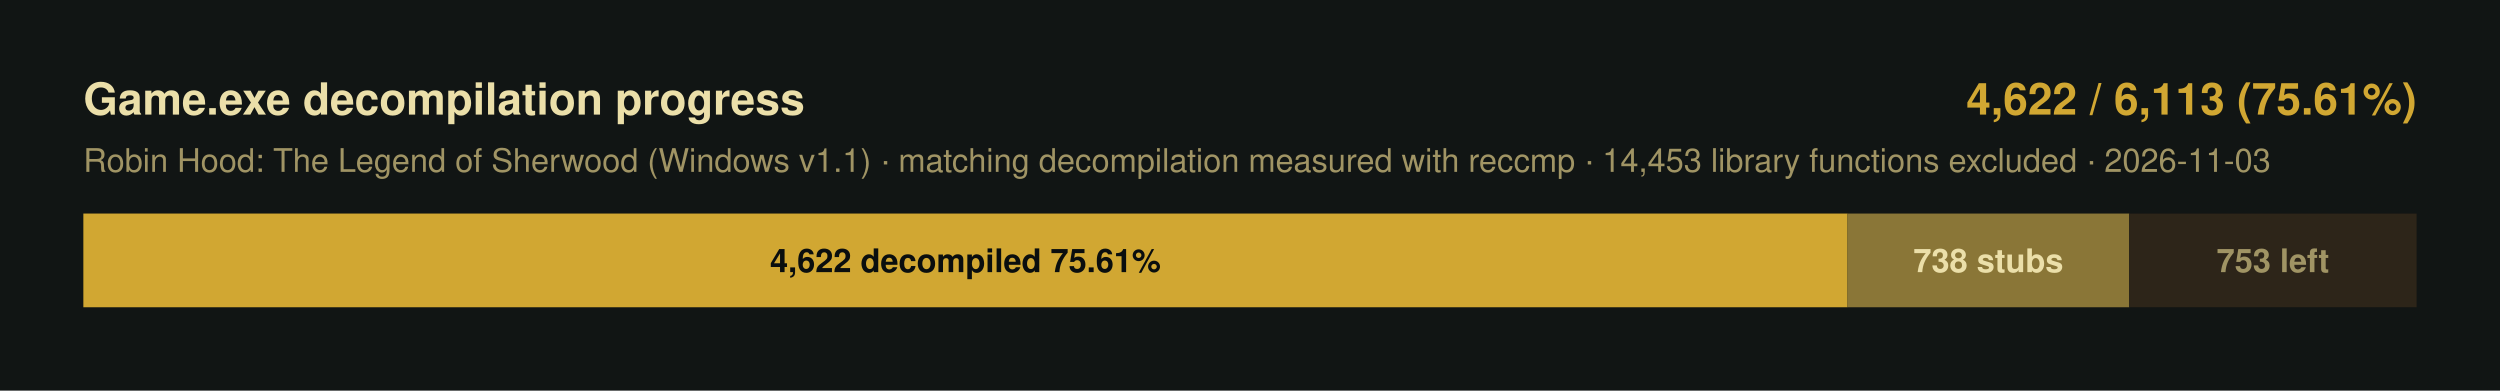
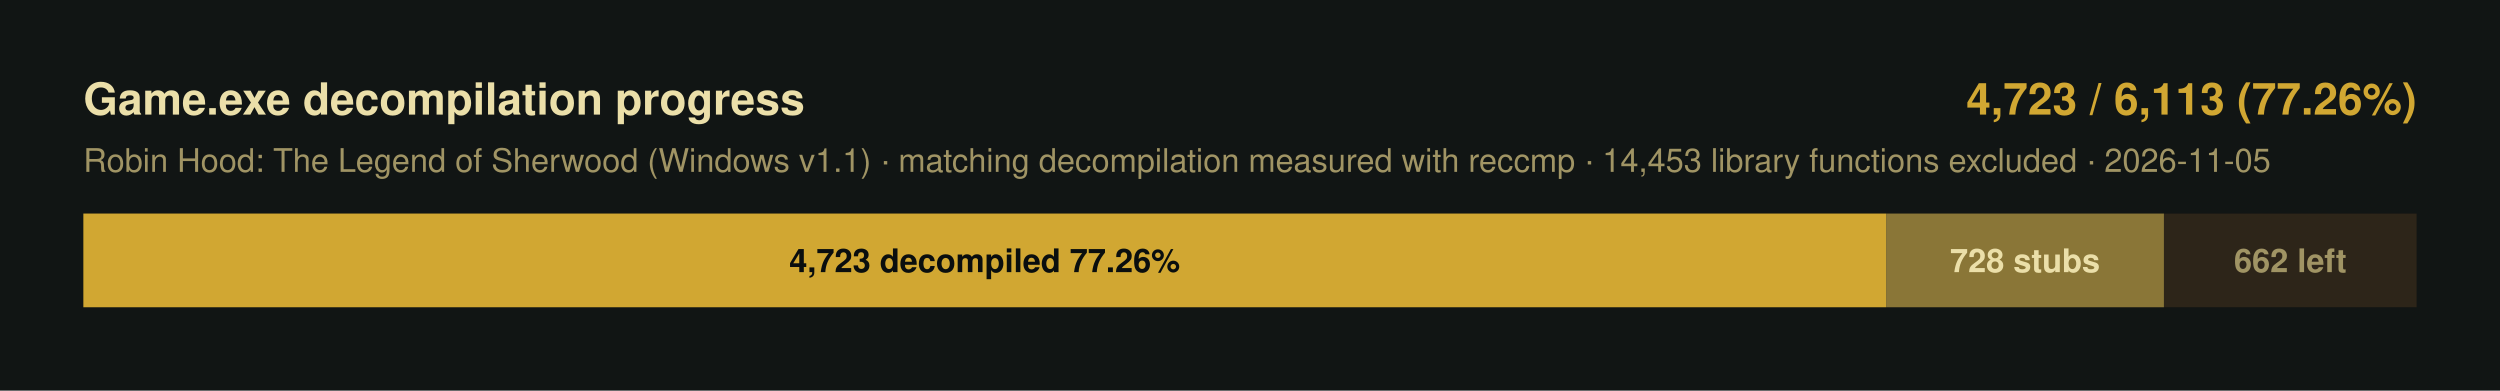
- <svg xmlns="http://www.w3.org/2000/svg" width="960" height="150" viewBox="0 0 960 150" role="img" aria-label="Matching progress: 4622 of 6113 game functions decompiled">
+ <svg xmlns="http://www.w3.org/2000/svg" width="960" height="150" viewBox="0 0 960 150" role="img" aria-label="Matching progress: 4723 of 6113 game functions decompiled">
  <defs>
    <clipPath id="bar-clip">
      <rect x="32" y="82" width="896" height="36" />
    </clipPath>
  </defs>
  <rect width="960" height="150" fill="#111514" />
  <text x="32" y="44" font-family="Helvetica, Arial, sans-serif" font-size="17" fill="#EBDFA9" font-weight="600">Game.exe decompilation progress</text>
-   <text x="928" y="44" font-family="Helvetica, Arial, sans-serif" font-size="17" fill="#D1A732" font-weight="600" text-anchor="end">4,622 / 6,113  (75.61%)</text>
-   <text x="32" y="66" font-family="Helvetica, Arial, sans-serif" font-size="12.5" fill="#A09464">Robin Hood: The Legend of Sherwood (Windows v1.1) · matching decompilation measured with reccmp · 14,453 library functions excluded · 2026-11-03</text>
+   <text x="928" y="44" font-family="Helvetica, Arial, sans-serif" font-size="17" fill="#D1A732" font-weight="600" text-anchor="end">4,723 / 6,113  (77.26%)</text>
+   <text x="32" y="66" font-family="Helvetica, Arial, sans-serif" font-size="12.5" fill="#A09464">Robin Hood: The Legend of Sherwood (Windows v1.1) · matching decompilation measured with reccmp · 14,453 library functions excluded · 2026-11-05</text>
  <rect x="32" y="82" width="896" height="36" fill="#0A0E0E" />
  <g clip-path="url(#bar-clip)">
-     <rect x="32.00" y="82" width="677.47" height="36" fill="#D1A732" />
-     <rect x="709.47" y="82" width="108.15" height="36" fill="#8A7637" />
-     <rect x="817.61" y="82" width="110.39" height="36" fill="#2D2519" />
+     <rect x="32.00" y="82" width="692.25" height="36" fill="#D1A732" />
+     <rect x="724.25" y="82" width="106.71" height="36" fill="#8A7637" />
+     <rect x="830.96" y="82" width="97.04" height="36" fill="#2D2519" />
  </g>
-   <text x="370.73" y="104.5" font-family="Helvetica, Arial, sans-serif" font-size="12.5" fill="#0A0E0E" font-weight="600" text-anchor="middle">4,622 decompiled  75.61%</text>
-   <text x="763.54" y="104.5" font-family="Helvetica, Arial, sans-serif" font-size="12.5" fill="#EBDFA9" font-weight="600" text-anchor="middle">738 stubs</text>
-   <text x="872.81" y="104.5" font-family="Helvetica, Arial, sans-serif" font-size="12.5" fill="#A09464" font-weight="600" text-anchor="middle">753 left</text>
+   <text x="378.12" y="104.5" font-family="Helvetica, Arial, sans-serif" font-size="12.5" fill="#0A0E0E" font-weight="600" text-anchor="middle">4,723 decompiled  77.26%</text>
+   <text x="777.61" y="104.5" font-family="Helvetica, Arial, sans-serif" font-size="12.5" fill="#EBDFA9" font-weight="600" text-anchor="middle">728 stubs</text>
+   <text x="879.48" y="104.5" font-family="Helvetica, Arial, sans-serif" font-size="12.5" fill="#A09464" font-weight="600" text-anchor="middle">662 left</text>
</svg>
